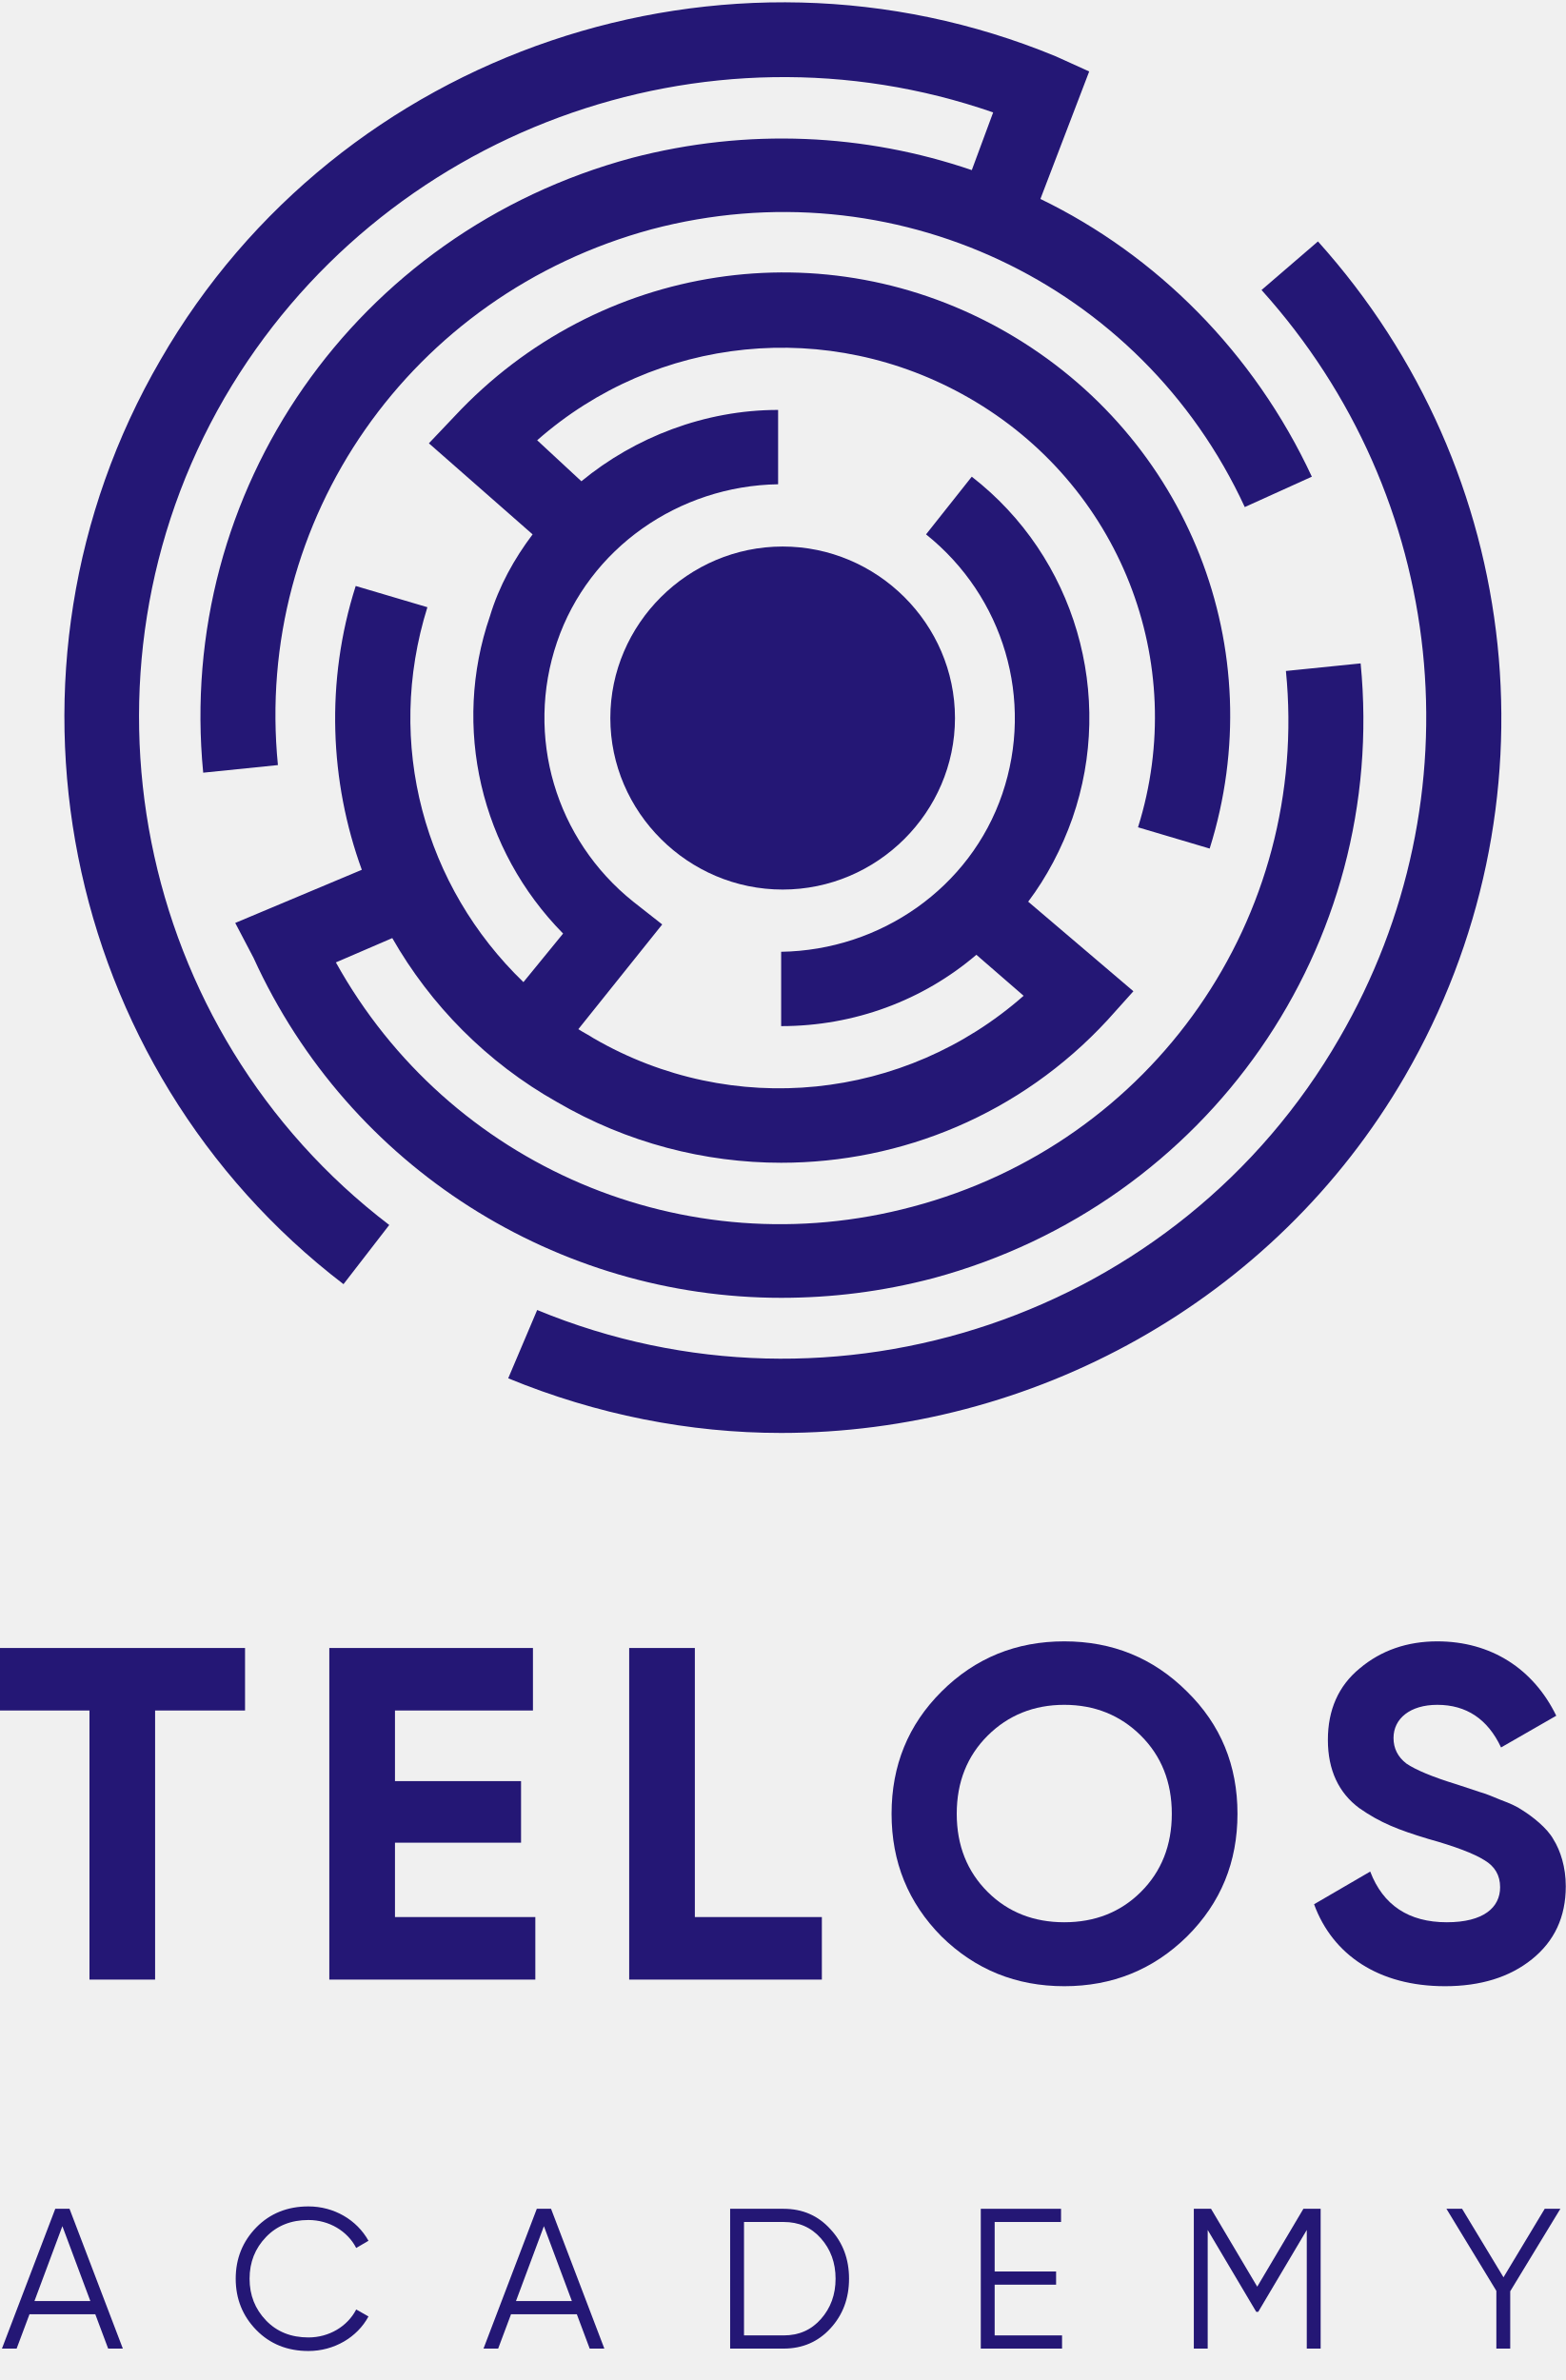
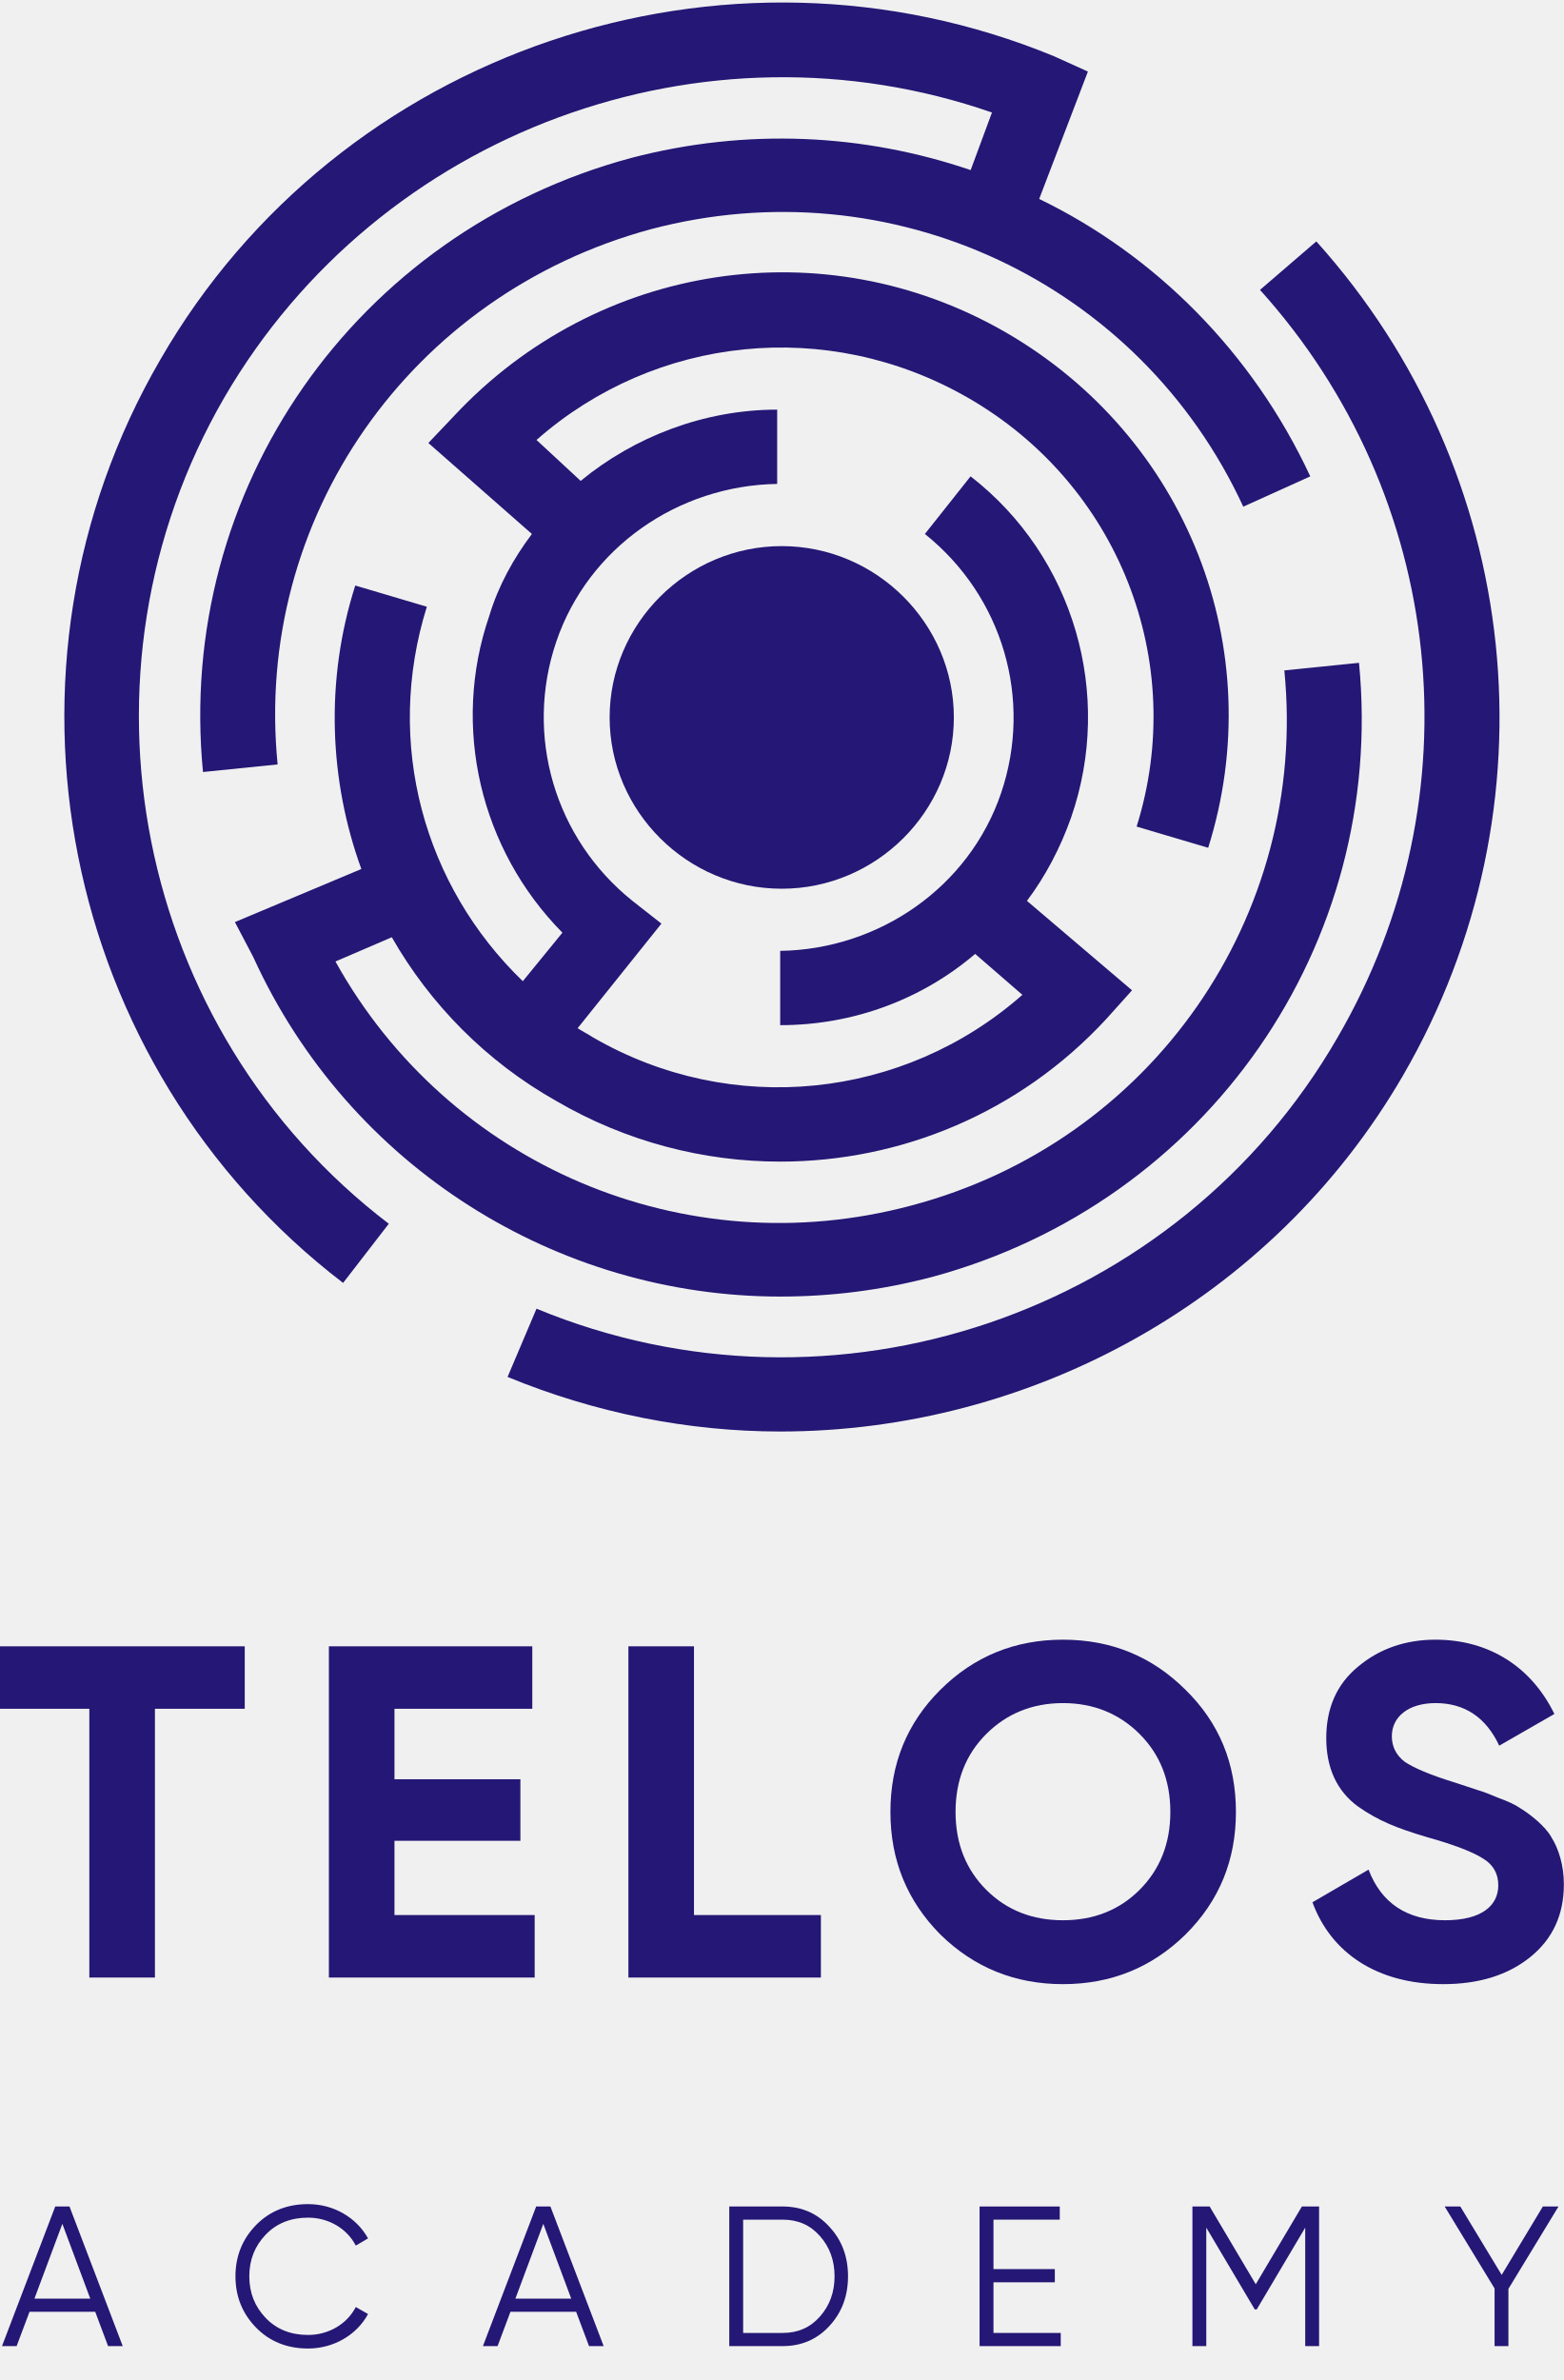
- <svg xmlns="http://www.w3.org/2000/svg" width="50" height="76" viewBox="0 0 50 76" fill="none">
+ <svg xmlns="http://www.w3.org/2000/svg" width="46" height="70" viewBox="0 0 46 70" fill="none">
  <g clip-path="url(#clip0_2139_10408)">
-     <path d="M19.49 22.929C19.49 25.934 21.974 28.406 24.993 28.406C28.012 28.406 30.496 25.934 30.496 22.929C30.496 19.924 28.012 17.452 24.993 17.452C21.974 17.452 19.49 19.924 19.49 22.929Z" fill="#241775" />
-     <path d="M7.171 12.702C12.138 4.172 22.511 0.391 31.715 3.59L31.033 5.432C27.624 4.269 23.874 4.075 20.173 5.044C11.359 7.419 5.613 15.659 6.489 24.674L8.875 24.431C8.096 16.579 13.112 9.406 20.806 7.322C28.5 5.287 36.438 9.019 39.75 16.192L41.892 15.222C40.042 11.248 36.925 8.146 33.224 6.353L34.782 2.282L33.711 1.797C23.144 -2.565 10.823 1.603 5.126 11.49C-0.621 21.378 1.912 34.076 10.969 41.007L12.43 39.117C4.298 32.913 2.058 21.523 7.171 12.702Z" fill="#241775" />
-     <path d="M40.285 9.261C46.226 15.853 47.249 25.45 42.769 33.156C37.655 42.026 26.65 45.758 17.154 41.832L16.229 44.013C19.053 45.176 22.023 45.758 24.945 45.758C32.932 45.758 40.675 41.589 44.863 34.368C49.83 25.789 48.71 15.078 42.087 7.71L40.285 9.261Z" fill="#241775" />
-     <path d="M8.096 30.586C11.164 37.323 17.836 41.443 24.945 41.443C26.552 41.443 28.159 41.249 29.815 40.813C38.581 38.438 44.327 30.199 43.45 21.184L41.064 21.426C41.843 29.278 36.828 36.499 29.133 38.535C21.878 40.474 14.329 37.227 10.726 30.732L12.527 29.956C13.745 32.089 15.547 33.931 17.787 35.191C20.027 36.499 22.511 37.13 24.945 37.13C28.793 37.13 32.591 35.579 35.367 32.574L36.194 31.653L32.834 28.793C33.419 28.018 33.906 27.097 34.247 26.127C35.61 22.201 34.344 17.791 31.032 15.222L29.572 17.064C32.055 19.051 33.029 22.347 32.007 25.352C30.984 28.357 28.111 30.344 24.945 30.393V32.767C27.283 32.767 29.474 31.944 31.179 30.489L32.688 31.798C28.89 35.142 23.387 35.724 18.956 33.155C18.809 33.058 18.615 32.961 18.469 32.864L21.147 29.52L20.222 28.793C17.738 26.806 16.764 23.51 17.787 20.505C18.809 17.5 21.683 15.513 24.848 15.464V13.09C22.511 13.09 20.27 13.962 18.566 15.368L17.154 14.059C20.952 10.715 26.455 10.133 30.935 12.702C35.756 15.464 37.996 21.135 36.341 26.418L38.629 27.097C40.626 20.747 37.948 13.962 32.153 10.618C26.358 7.274 19.102 8.388 14.524 13.284L13.696 14.156L17.008 17.064C16.423 17.839 15.936 18.712 15.644 19.681C14.427 23.219 15.352 27.145 17.982 29.811L16.715 31.362C13.55 28.308 12.284 23.753 13.648 19.39L11.359 18.712C10.385 21.765 10.531 24.964 11.554 27.775L7.512 29.472L8.096 30.586Z" fill="#241775" />
-     <path d="M0 52.625V54.621H2.857V63.214H4.953V54.621H7.825V52.625H0Z" fill="#241775" />
-     <path d="M12.613 58.842H16.639V56.876H12.613V54.621H17.019V52.625H10.516V63.214H17.095V61.217H12.613V58.842Z" fill="#241775" />
-     <path d="M22.189 52.625H20.092V63.214H26.245V61.217H22.189V52.625Z" fill="#241775" />
-     <path d="M37.906 61.837C38.985 60.763 39.517 59.462 39.517 57.919C39.517 56.376 38.985 55.075 37.906 54.016C36.828 52.942 35.521 52.413 33.986 52.413C32.452 52.413 31.145 52.942 30.066 54.016C29.003 55.075 28.471 56.376 28.471 57.919C28.471 59.462 29.003 60.763 30.066 61.837C31.145 62.896 32.452 63.425 33.986 63.425C35.521 63.425 36.828 62.896 37.906 61.837ZM31.54 60.415C30.887 59.764 30.552 58.932 30.552 57.919C30.552 56.905 30.887 56.073 31.54 55.423C32.193 54.773 33.014 54.44 33.986 54.44C34.959 54.44 35.779 54.773 36.432 55.423C37.086 56.073 37.42 56.905 37.42 57.919C37.42 58.932 37.086 59.764 36.432 60.415C35.779 61.065 34.959 61.383 33.986 61.383C33.014 61.383 32.193 61.065 31.54 60.415Z" fill="#241775" />
-     <path d="M46.142 63.425C47.281 63.425 48.208 63.138 48.922 62.563C49.636 61.988 50.001 61.217 50.001 60.233C50.001 59.628 49.834 59.099 49.606 58.736C49.408 58.373 48.922 57.995 48.603 57.798C48.451 57.692 48.223 57.586 47.934 57.48C47.646 57.359 47.418 57.268 47.251 57.223L46.521 56.981C45.731 56.739 45.199 56.512 44.911 56.315C44.637 56.104 44.5 55.831 44.5 55.499C44.5 54.878 45.032 54.44 45.898 54.44C46.825 54.44 47.509 54.894 47.934 55.801L49.697 54.788C48.968 53.29 47.615 52.413 45.898 52.413C44.941 52.413 44.105 52.7 43.422 53.275C42.738 53.835 42.404 54.606 42.404 55.559C42.404 56.528 42.753 57.254 43.406 57.738C44.075 58.206 44.652 58.433 45.609 58.721C46.475 58.963 47.068 59.19 47.403 59.401C47.737 59.598 47.904 59.886 47.904 60.264C47.904 60.914 47.372 61.383 46.202 61.383C44.987 61.383 44.166 60.838 43.756 59.764L41.963 60.808C42.556 62.427 44.029 63.425 46.142 63.425Z" fill="#241775" />
-     <path d="M3.923 74.997L2.22 70.533H1.765L0.062 74.997H0.531L0.942 73.9H3.043L3.454 74.997H3.923ZM1.992 71.088L2.885 73.479H1.1L1.992 71.088Z" fill="#241775" />
-     <path d="M9.85 75.074C10.666 75.074 11.406 74.641 11.767 73.971L11.375 73.748C11.096 74.289 10.508 74.641 9.85 74.641C9.299 74.641 8.844 74.462 8.496 74.099C8.147 73.735 7.97 73.295 7.97 72.766C7.97 72.236 8.147 71.796 8.496 71.433C8.844 71.07 9.299 70.891 9.85 70.891C10.508 70.891 11.096 71.242 11.375 71.784L11.767 71.554C11.394 70.885 10.666 70.457 9.85 70.457C9.179 70.457 8.622 70.681 8.185 71.127C7.749 71.573 7.527 72.122 7.527 72.766C7.527 73.41 7.749 73.958 8.185 74.404C8.622 74.851 9.179 75.074 9.85 75.074Z" fill="#241775" />
-     <path d="M19.299 74.997L17.597 70.533H17.142L15.44 74.997H15.908L16.319 73.9H18.42L18.831 74.997H19.299ZM17.369 71.088L18.262 73.479H16.477L17.369 71.088Z" fill="#241775" />
-     <path d="M23.316 70.533V74.997H25.025C25.626 74.997 26.126 74.78 26.518 74.353C26.917 73.919 27.113 73.39 27.113 72.765C27.113 72.14 26.917 71.611 26.518 71.184C26.126 70.75 25.626 70.533 25.025 70.533H23.316ZM23.759 74.576V70.954H25.025C25.512 70.954 25.904 71.126 26.215 71.477C26.525 71.828 26.683 72.255 26.683 72.765C26.683 73.275 26.525 73.703 26.215 74.053C25.904 74.404 25.512 74.576 25.025 74.576H23.759Z" fill="#241775" />
-     <path d="M31.763 72.956H33.725V72.535H31.763V70.954H33.883V70.533H31.32V74.997H33.915V74.576H31.763V72.956Z" fill="#241775" />
-     <path d="M41.622 70.533L40.148 73.02L38.673 70.533H38.123V74.997H38.566V71.209L40.116 73.823H40.18L41.73 71.209V74.997H42.173V70.533H41.622Z" fill="#241775" />
-     <path d="M49.328 70.533L48.012 72.72L46.69 70.533H46.19L47.784 73.154V74.997H48.227V73.166L49.828 70.533H49.328Z" fill="#241775" />
+     <path d="M17.932 21.101C17.932 23.865 20.216 26.139 22.994 26.139C25.772 26.139 28.057 23.865 28.057 21.101C28.057 18.336 25.772 16.062 22.994 16.062C20.216 16.062 17.932 18.336 17.932 21.101Z" fill="#241775" />
+     <path d="M6.598 11.692C11.168 3.844 20.71 0.366 29.178 3.309L28.551 5.003C25.415 3.933 21.965 3.755 18.56 4.647C10.451 6.832 5.164 14.412 5.971 22.706L8.166 22.483C7.449 15.259 12.064 8.66 19.142 6.742C26.221 4.87 33.524 8.303 36.57 14.902L38.541 14.011C36.839 10.354 33.972 7.5 30.567 5.851L32 2.105L31.015 1.659C21.293 -2.354 9.958 1.481 4.716 10.577C-0.57 19.674 1.759 31.356 10.092 37.733L11.436 35.993C3.955 30.286 1.894 19.807 6.598 11.692Z" fill="#241775" />
+     <path d="M37.062 8.526C42.528 14.591 43.468 23.42 39.346 30.509C34.642 38.669 24.517 42.103 15.781 38.491L14.93 40.498C17.528 41.568 20.261 42.103 22.949 42.103C30.297 42.103 37.42 38.268 41.273 31.624C45.843 23.732 44.812 13.877 38.719 7.1L37.062 8.526Z" fill="#241775" />
+     <path d="M7.448 28.145C10.27 34.343 16.408 38.134 22.949 38.134C24.428 38.134 25.906 37.955 27.429 37.554C35.494 35.369 40.78 27.789 39.974 19.495L37.778 19.718C38.495 26.942 33.881 33.586 26.802 35.458C20.127 37.242 13.182 34.254 9.867 28.279L11.525 27.566C12.645 29.528 14.302 31.222 16.363 32.382C18.424 33.586 20.709 34.165 22.949 34.165C26.488 34.165 29.983 32.738 32.537 29.974L33.298 29.127L30.207 26.496C30.745 25.782 31.193 24.935 31.506 24.043C32.761 20.431 31.596 16.374 28.549 14.01L27.205 15.705C29.49 17.533 30.386 20.565 29.445 23.33C28.505 26.094 25.861 27.922 22.949 27.967V30.152C25.1 30.152 27.116 29.394 28.684 28.056L30.073 29.26C26.578 32.337 21.515 32.872 17.439 30.509C17.304 30.42 17.125 30.33 16.991 30.241L19.455 27.165L18.603 26.496C16.319 24.668 15.422 21.635 16.363 18.871C17.304 16.106 19.947 14.278 22.86 14.233V12.048C20.709 12.048 18.648 12.851 17.08 14.144L15.781 12.94C19.275 9.864 24.338 9.328 28.46 11.692C32.895 14.233 34.956 19.45 33.433 24.311L35.538 24.935C37.375 19.094 34.911 12.851 29.58 9.774C24.248 6.698 17.573 7.723 13.362 12.227L12.6 13.029L15.646 15.705C15.109 16.418 14.661 17.221 14.392 18.113C13.272 21.368 14.123 24.98 16.543 27.432L15.378 28.859C12.466 26.05 11.301 21.858 12.555 17.845L10.45 17.221C9.553 20.03 9.688 22.973 10.629 25.559L6.91 27.12L7.448 28.145Z" fill="#241775" />
+     <path d="M0 48.421V50.258H2.628V58.163H4.557V50.258H7.199V48.421H0Z" fill="#241775" />
+     <path d="M11.603 54.141H15.307V52.331H11.603V50.258H15.657V48.421H9.674V58.163H15.727V56.325H11.603V54.141Z" fill="#241775" />
+     <path d="M20.413 48.421H18.484V58.163H24.146V56.325H20.413V48.421Z" fill="#241775" />
+     <path d="M34.872 56.896C35.865 55.908 36.354 54.711 36.354 53.291C36.354 51.872 35.865 50.675 34.872 49.701C33.88 48.713 32.678 48.226 31.266 48.226C29.854 48.226 28.652 48.713 27.659 49.701C26.681 50.675 26.191 51.872 26.191 53.291C26.191 54.711 26.681 55.908 27.659 56.896C28.652 57.87 29.854 58.357 31.266 58.357C32.678 58.357 33.88 57.87 34.872 56.896ZM29.015 55.588C28.414 54.989 28.107 54.224 28.107 53.291C28.107 52.359 28.414 51.593 29.015 50.995C29.616 50.397 30.371 50.091 31.266 50.091C32.16 50.091 32.915 50.397 33.516 50.995C34.117 51.593 34.425 52.359 34.425 53.291C34.425 54.224 34.117 54.989 33.516 55.588C32.915 56.186 32.16 56.478 31.266 56.478C30.371 56.478 29.616 56.186 29.015 55.588Z" fill="#241775" />
+     <path d="M42.45 58.357C43.498 58.357 44.351 58.093 45.008 57.564C45.665 57.035 46 56.325 46 55.421C46 54.864 45.847 54.377 45.637 54.043C45.455 53.709 45.008 53.361 44.714 53.18C44.574 53.083 44.365 52.985 44.099 52.888C43.834 52.777 43.624 52.693 43.47 52.651L42.799 52.429C42.072 52.206 41.583 51.997 41.317 51.816C41.066 51.621 40.94 51.371 40.94 51.065C40.94 50.494 41.429 50.091 42.226 50.091C43.079 50.091 43.708 50.508 44.099 51.343L45.721 50.411C45.05 49.033 43.806 48.226 42.226 48.226C41.345 48.226 40.577 48.49 39.947 49.019C39.318 49.534 39.011 50.243 39.011 51.121C39.011 52.011 39.332 52.679 39.934 53.125C40.548 53.556 41.08 53.765 41.96 54.029C42.757 54.252 43.302 54.461 43.61 54.655C43.918 54.836 44.071 55.101 44.071 55.449C44.071 56.047 43.582 56.478 42.505 56.478C41.387 56.478 40.632 55.977 40.255 54.989L38.605 55.949C39.151 57.439 40.507 58.357 42.45 58.357Z" fill="#241775" />
+     <path d="M3.61 69.003L2.044 64.897H1.625L0.059 69.003H0.489L0.868 67.994H2.801L3.179 69.003H3.61ZM1.834 65.407L2.655 67.606H1.013L1.834 65.407Z" fill="#241775" />
+     <path d="M9.062 69.074C9.813 69.074 10.495 68.675 10.826 68.059L10.465 67.854C10.209 68.352 9.668 68.675 9.062 68.675C8.556 68.675 8.137 68.511 7.816 68.176C7.496 67.842 7.333 67.437 7.333 66.95C7.333 66.463 7.496 66.058 7.816 65.724C8.137 65.39 8.556 65.225 9.062 65.225C9.668 65.225 10.209 65.548 10.465 66.047L10.826 65.835C10.483 65.219 9.813 64.827 9.062 64.827C8.445 64.827 7.933 65.032 7.531 65.443C7.13 65.853 6.926 66.358 6.926 66.95C6.926 67.543 7.13 68.047 7.531 68.458C7.933 68.868 8.445 69.074 9.062 69.074Z" fill="#241775" />
+     <path d="M17.756 69.003L16.19 64.897H15.771L14.205 69.003H14.636L15.014 67.994H16.947L17.326 69.003H17.756ZM15.981 65.407L16.802 67.606H15.16L15.981 65.407Z" fill="#241775" />
+     <path d="M21.451 64.897V69.003H23.023C23.576 69.003 24.036 68.804 24.397 68.41C24.764 68.012 24.944 67.524 24.944 66.95C24.944 66.375 24.764 65.888 24.397 65.495C24.036 65.096 23.576 64.897 23.023 64.897H21.451ZM21.859 68.616V65.284H23.023C23.471 65.284 23.832 65.442 24.117 65.765C24.403 66.087 24.548 66.481 24.548 66.95C24.548 67.419 24.403 67.812 24.117 68.135C23.832 68.457 23.471 68.616 23.023 68.616H21.859Z" fill="#241775" />
+     <path d="M29.222 67.126H31.027V66.738H29.222V65.284H31.172V64.897H28.814V69.003H31.201V68.616H29.222V67.126Z" fill="#241775" />
+     <path d="M38.294 64.897L36.937 67.184L35.581 64.897H35.074V69.003H35.482V65.518L36.908 67.924H36.966L38.392 65.518V69.003H38.8V64.897H38.294Z" fill="#241775" />
+     <path d="M45.382 64.897L44.171 66.909L42.954 64.897H42.494L43.962 67.308V69.003H44.369V67.319L45.842 64.897H45.382Z" fill="#241775" />
  </g>
  <defs>
    <clipPath id="clip0_2139_10408">
-       <rect width="50" height="75" fill="white" transform="translate(0 0.0737305)" />
+       <rect width="46" height="69" fill="white" transform="translate(0 0.0737305)" />
    </clipPath>
  </defs>
</svg>
